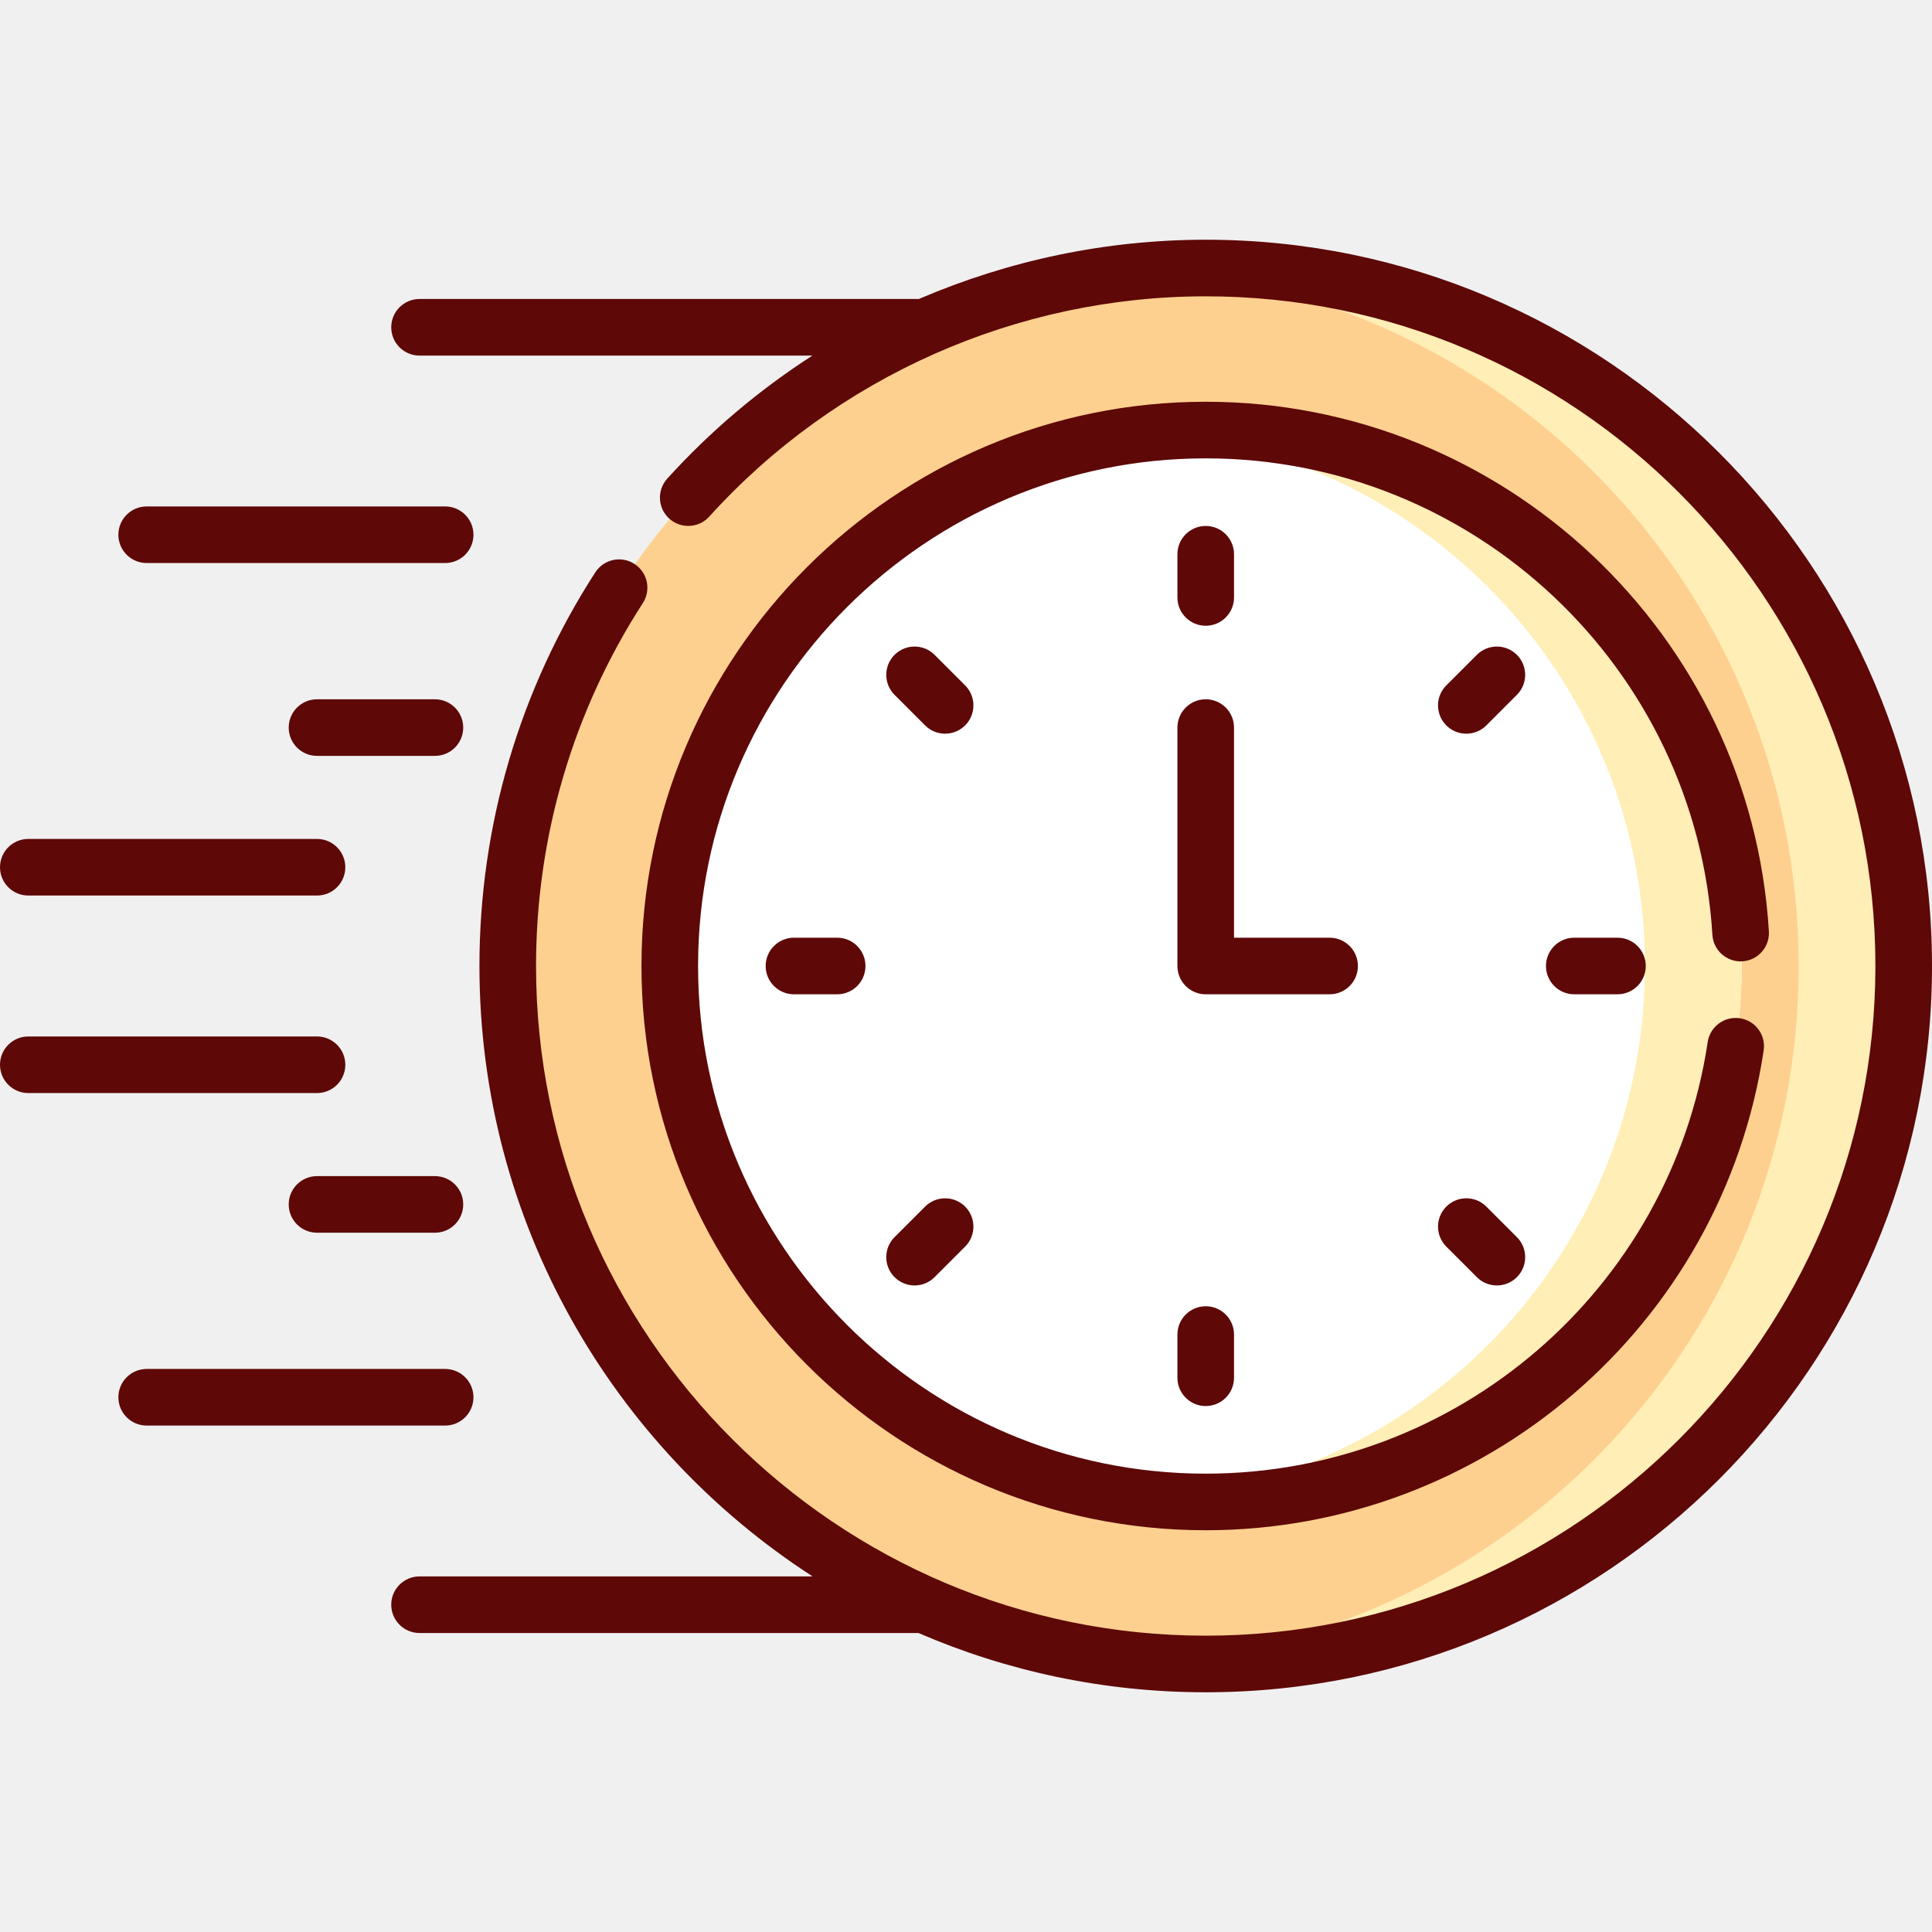
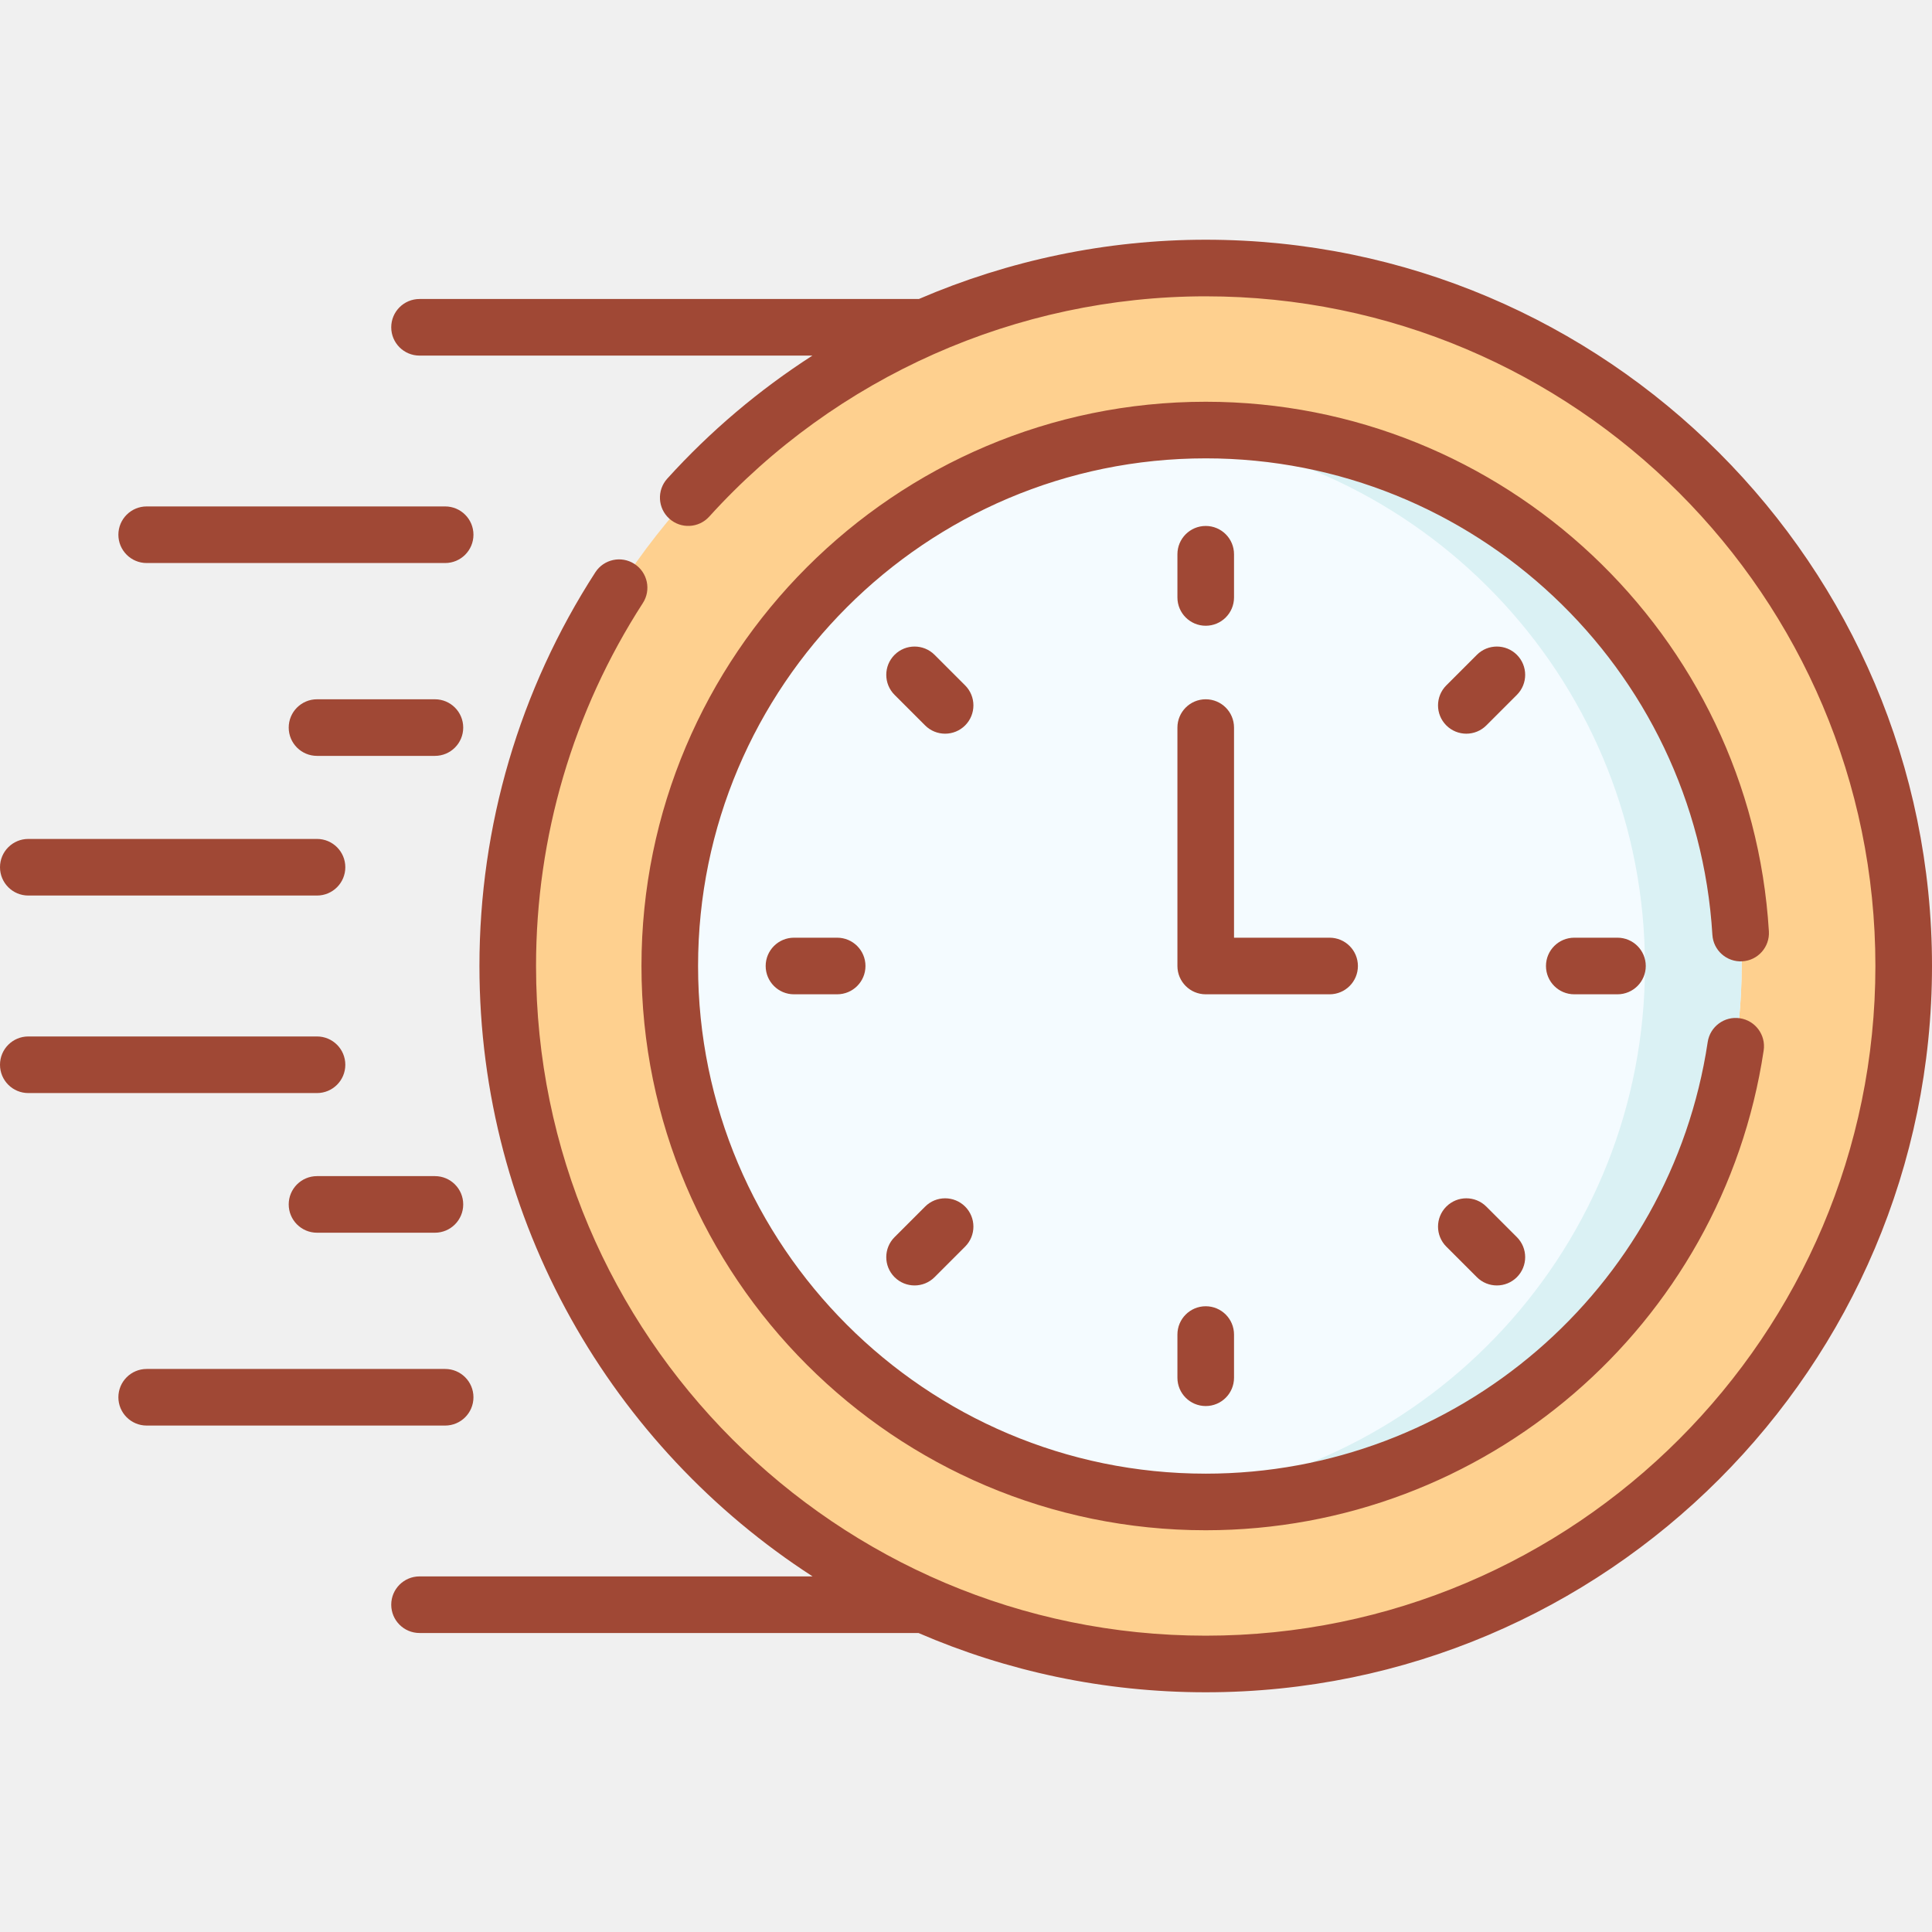
<svg xmlns="http://www.w3.org/2000/svg" id="Capa_1" enable-background="new 0 0 512 512" height="512px" viewBox="0 0 512 512" width="512px" class="">
  <g>
    <g>
      <circle cx="319.528" cy="256" fill="#95d6a4" r="184.972" data-original="#95D6A4" class="" style="fill:#FED08F" data-old_color="#95d6a4" />
-       <path d="m319.528 71.029c-4.682 0-9.322.178-13.917.52 95.656 7.115 171.055 86.976 171.055 184.451s-75.399 177.336-171.055 184.452c4.595.342 9.235.52 13.917.52 102.157-.001 184.972-82.815 184.972-184.972s-82.815-184.971-184.972-184.971z" fill="#78c2a4" data-original="#78C2A4" class="" style="fill:#FFEEB6" data-old_color="#78c2a4" />
-       <circle cx="319.528" cy="256" fill="#f4fbff" r="142.033" data-original="#F4FBFF" class="" style="fill:#FFFFFF" data-old_color="#f4fbff" />
-       <path d="m319.528 113.967c-4.321 0-8.594.204-12.817.582 72.435 6.48 129.215 67.33 129.215 141.451s-56.78 134.97-129.215 141.451c4.223.377 8.496.582 12.817.582 78.443 0 142.033-63.59 142.033-142.032 0-78.444-63.59-142.034-142.033-142.034z" fill="#daf1f4" data-original="#DAF1F4" class="" style="fill:#FFEEB6" data-old_color="#daf1f4" />
+       <path d="m319.528 71.029c-4.682 0-9.322.178-13.917.52 95.656 7.115 171.055 86.976 171.055 184.451s-75.399 177.336-171.055 184.452c4.595.342 9.235.52 13.917.52 102.157-.001 184.972-82.815 184.972-184.972s-82.815-184.971-184.972-184.971z" fill="#78c2a4" data-original="#78C2A4" class="" style="fill:#FED08F" data-old_color="#78c2a4" />
+       <circle cx="319.528" cy="256" fill="#f4fbff" r="142.033" data-original="#F4FBFF" class="" style="fill:#F4FBFF" />
+       <path d="m319.528 113.967c-4.321 0-8.594.204-12.817.582 72.435 6.48 129.215 67.33 129.215 141.451s-56.78 134.97-129.215 141.451c4.223.377 8.496.582 12.817.582 78.443 0 142.033-63.59 142.033-142.032 0-78.444-63.59-142.034-142.033-142.034z" fill="#daf1f4" data-original="#DAF1F4" class="" />
      <g>
-         <path d="m38.872 149.21h79.098c4.142 0 7.5-3.357 7.5-7.5s-3.358-7.5-7.5-7.5h-79.098c-4.142 0-7.5 3.357-7.5 7.5s3.357 7.5 7.5 7.5z" data-original="#000000" class="active-path" style="fill:#5E0808" data-old_color="#000000" />
-         <path d="m115.258 185.317h-31.246c-4.142 0-7.5 3.357-7.5 7.5s3.358 7.5 7.5 7.5h31.246c4.142 0 7.5-3.357 7.5-7.5s-3.358-7.5-7.5-7.5z" data-original="#000000" class="active-path" style="fill:#5E0808" data-old_color="#000000" />
-         <path d="m7.5 237.327h76.512c4.142 0 7.5-3.357 7.5-7.5s-3.358-7.5-7.5-7.5h-76.512c-4.142 0-7.5 3.357-7.5 7.5s3.358 7.5 7.5 7.5z" data-original="#000000" class="active-path" style="fill:#5E0808" data-old_color="#000000" />
-         <path d="m125.47 370.289c0-4.143-3.358-7.5-7.5-7.5h-79.098c-4.142 0-7.5 3.357-7.5 7.5s3.358 7.5 7.5 7.5h79.098c4.142 0 7.5-3.357 7.5-7.5z" data-original="#000000" class="active-path" style="fill:#5E0808" data-old_color="#000000" />
-         <path d="m115.258 311.683h-31.246c-4.142 0-7.5 3.357-7.5 7.5s3.358 7.5 7.5 7.5h31.246c4.142 0 7.5-3.357 7.5-7.5s-3.358-7.5-7.5-7.5z" data-original="#000000" class="active-path" style="fill:#5E0808" data-old_color="#000000" />
-         <path d="m91.512 282.173c0-4.143-3.358-7.5-7.5-7.5h-76.512c-4.142 0-7.5 3.357-7.5 7.5s3.358 7.5 7.5 7.5h76.512c4.142 0 7.5-3.357 7.5-7.5z" data-original="#000000" class="active-path" style="fill:#5E0808" data-old_color="#000000" />
-         <path d="m319.529 165.83c4.143 0 7.5-3.357 7.5-7.5v-11.448c0-4.143-3.357-7.5-7.5-7.5s-7.5 3.357-7.5 7.5v11.448c0 4.143 3.357 7.5 7.5 7.5z" data-original="#000000" class="active-path" style="fill:#5E0808" data-old_color="#000000" />
-         <path d="m401.99 173.538c-2.93-2.928-7.678-2.928-10.607 0l-8.095 8.095c-2.929 2.93-2.929 7.678 0 10.607 2.931 2.929 7.678 2.928 10.607 0l8.095-8.095c2.928-2.929 2.928-7.677 0-10.607z" data-original="#000000" class="active-path" style="fill:#5E0808" data-old_color="#000000" />
-         <path d="m417.199 248.5c-4.143 0-7.5 3.357-7.5 7.5s3.357 7.5 7.5 7.5h11.447c4.143 0 7.5-3.357 7.5-7.5s-3.357-7.5-7.5-7.5z" data-original="#000000" class="active-path" style="fill:#5E0808" data-old_color="#000000" />
-         <path d="m393.895 319.759c-2.93-2.928-7.678-2.928-10.607 0-2.929 2.93-2.929 7.678 0 10.607l8.095 8.095c2.931 2.929 7.678 2.928 10.607 0 2.929-2.93 2.929-7.678 0-10.607z" data-original="#000000" class="active-path" style="fill:#5E0808" data-old_color="#000000" />
-         <path d="m312.029 353.67v11.447c0 4.143 3.357 7.5 7.5 7.5s7.5-3.357 7.5-7.5v-11.447c0-4.143-3.357-7.5-7.5-7.5s-7.5 3.358-7.5 7.5z" data-original="#000000" class="active-path" style="fill:#5E0808" data-old_color="#000000" />
-         <path d="m245.162 319.759-8.095 8.095c-2.929 2.93-2.929 7.678 0 10.607 2.93 2.929 7.678 2.928 10.606 0l8.095-8.095c2.929-2.93 2.929-7.678 0-10.607-2.928-2.928-7.677-2.928-10.606 0z" data-original="#000000" class="active-path" style="fill:#5E0808" data-old_color="#000000" />
-         <path d="m210.411 248.5c-4.142 0-7.5 3.357-7.5 7.5s3.358 7.5 7.5 7.5h11.448c4.142 0 7.5-3.357 7.5-7.5s-3.358-7.5-7.5-7.5z" data-original="#000000" class="active-path" style="fill:#5E0808" data-old_color="#000000" />
-         <path d="m255.769 181.633-8.095-8.095c-2.929-2.928-7.678-2.928-10.606 0-2.929 2.93-2.929 7.678 0 10.607l8.095 8.095c2.93 2.929 7.678 2.928 10.606 0 2.929-2.929 2.929-7.677 0-10.607z" data-original="#000000" class="active-path" style="fill:#5E0808" data-old_color="#000000" />
-         <path d="m359.859 256c0-4.143-3.357-7.5-7.5-7.5h-25.33v-55.684c0-4.143-3.357-7.5-7.5-7.5s-7.5 3.357-7.5 7.5v63.184c0 4.143 3.357 7.5 7.5 7.5h32.83c4.142 0 7.5-3.357 7.5-7.5z" data-original="#000000" class="active-path" style="fill:#5E0808" data-old_color="#000000" />
-         <path d="m461.741 254.762c4.135-.251 7.283-3.806 7.032-7.94-4.771-78.703-70.327-140.354-149.245-140.354-82.452 0-149.532 67.08-149.532 149.533 0 82.452 67.08 149.532 149.532 149.532 73.869 0 136.9-54.122 147.865-127.157.615-4.096-2.207-7.915-6.304-8.53-4.086-.613-7.915 2.206-8.53 6.304-9.85 65.614-66.506 114.384-133.031 114.384-74.181 0-134.532-60.351-134.532-134.532s60.351-134.533 134.532-134.533c71.001 0 129.98 55.461 134.272 126.263.25 4.132 3.802 7.27 7.941 7.03z" data-original="#000000" class="active-path" style="fill:#5E0808" data-old_color="#000000" />
-         <path d="m319.528 63.529c-26.381 0-52.228 5.473-76.018 15.708h-132.329c-4.142 0-7.5 3.357-7.5 7.5s3.358 7.5 7.5 7.5h104.113c-14.077 9.06-27.036 19.988-38.462 32.604-2.78 3.069-2.546 7.812.524 10.593 3.071 2.781 7.812 2.546 10.594-.524 33.602-37.102 81.561-58.381 131.578-58.381 97.858 0 177.472 79.613 177.472 177.471 0 97.857-79.613 177.471-177.472 177.471-97.858 0-177.471-79.613-177.471-177.471 0-34.268 9.789-67.528 28.307-96.186 2.248-3.479 1.25-8.121-2.229-10.369-3.479-2.247-8.121-1.251-10.37 2.229-20.09 31.088-30.708 67.163-30.708 104.326 0 67.766 35.206 127.458 88.285 161.763h-104.16c-4.142 0-7.5 3.357-7.5 7.5s3.358 7.5 7.5 7.5h132.225c23.36 10.099 49.097 15.708 76.122 15.708 106.128 0 192.471-86.342 192.471-192.471s-86.343-192.471-192.472-192.471z" data-original="#000000" class="active-path" style="fill:#5E0808" data-old_color="#000000" />
+         <path d="m38.872 149.21h79.098c4.142 0 7.5-3.357 7.5-7.5s-3.358-7.5-7.5-7.5h-79.098c-4.142 0-7.5 3.357-7.5 7.5s3.357 7.5 7.5 7.5z" data-original="#000000" class="active-path" style="fill:#A04835" data-old_color="#000000" />
+         <path d="m115.258 185.317h-31.246c-4.142 0-7.5 3.357-7.5 7.5s3.358 7.5 7.5 7.5h31.246c4.142 0 7.5-3.357 7.5-7.5s-3.358-7.5-7.5-7.5z" data-original="#000000" class="active-path" style="fill:#A04835" data-old_color="#000000" />
+         <path d="m7.5 237.327h76.512c4.142 0 7.5-3.357 7.5-7.5s-3.358-7.5-7.5-7.5h-76.512c-4.142 0-7.5 3.357-7.5 7.5s3.358 7.5 7.5 7.5z" data-original="#000000" class="active-path" style="fill:#A04835" data-old_color="#000000" />
+         <path d="m125.47 370.289c0-4.143-3.358-7.5-7.5-7.5h-79.098c-4.142 0-7.5 3.357-7.5 7.5s3.358 7.5 7.5 7.5h79.098c4.142 0 7.5-3.357 7.5-7.5z" data-original="#000000" class="active-path" style="fill:#A04835" data-old_color="#000000" />
+         <path d="m115.258 311.683h-31.246c-4.142 0-7.5 3.357-7.5 7.5s3.358 7.5 7.5 7.5h31.246c4.142 0 7.5-3.357 7.5-7.5s-3.358-7.5-7.5-7.5z" data-original="#000000" class="active-path" style="fill:#A04835" data-old_color="#000000" />
+         <path d="m91.512 282.173c0-4.143-3.358-7.5-7.5-7.5h-76.512c-4.142 0-7.5 3.357-7.5 7.5s3.358 7.5 7.5 7.5h76.512c4.142 0 7.5-3.357 7.5-7.5z" data-original="#000000" class="active-path" style="fill:#A04835" data-old_color="#000000" />
+         <path d="m319.529 165.83c4.143 0 7.5-3.357 7.5-7.5v-11.448c0-4.143-3.357-7.5-7.5-7.5s-7.5 3.357-7.5 7.5v11.448c0 4.143 3.357 7.5 7.5 7.5z" data-original="#000000" class="active-path" style="fill:#A04835" data-old_color="#000000" />
+         <path d="m401.99 173.538c-2.93-2.928-7.678-2.928-10.607 0l-8.095 8.095c-2.929 2.93-2.929 7.678 0 10.607 2.931 2.929 7.678 2.928 10.607 0l8.095-8.095c2.928-2.929 2.928-7.677 0-10.607z" data-original="#000000" class="active-path" style="fill:#A04835" data-old_color="#000000" />
+         <path d="m417.199 248.5c-4.143 0-7.5 3.357-7.5 7.5s3.357 7.5 7.5 7.5h11.447c4.143 0 7.5-3.357 7.5-7.5s-3.357-7.5-7.5-7.5z" data-original="#000000" class="active-path" style="fill:#A04835" data-old_color="#000000" />
+         <path d="m393.895 319.759c-2.93-2.928-7.678-2.928-10.607 0-2.929 2.93-2.929 7.678 0 10.607l8.095 8.095c2.931 2.929 7.678 2.928 10.607 0 2.929-2.93 2.929-7.678 0-10.607z" data-original="#000000" class="active-path" style="fill:#A04835" data-old_color="#000000" />
+         <path d="m312.029 353.67v11.447c0 4.143 3.357 7.5 7.5 7.5s7.5-3.357 7.5-7.5v-11.447c0-4.143-3.357-7.5-7.5-7.5s-7.5 3.358-7.5 7.5z" data-original="#000000" class="active-path" style="fill:#A04835" data-old_color="#000000" />
+         <path d="m245.162 319.759-8.095 8.095c-2.929 2.93-2.929 7.678 0 10.607 2.93 2.929 7.678 2.928 10.606 0l8.095-8.095c2.929-2.93 2.929-7.678 0-10.607-2.928-2.928-7.677-2.928-10.606 0z" data-original="#000000" class="active-path" style="fill:#A04835" data-old_color="#000000" />
+         <path d="m210.411 248.5c-4.142 0-7.5 3.357-7.5 7.5s3.358 7.5 7.5 7.5h11.448c4.142 0 7.5-3.357 7.5-7.5s-3.358-7.5-7.5-7.5z" data-original="#000000" class="active-path" style="fill:#A04835" data-old_color="#000000" />
+         <path d="m255.769 181.633-8.095-8.095c-2.929-2.928-7.678-2.928-10.606 0-2.929 2.93-2.929 7.678 0 10.607l8.095 8.095c2.93 2.929 7.678 2.928 10.606 0 2.929-2.929 2.929-7.677 0-10.607z" data-original="#000000" class="active-path" style="fill:#A04835" data-old_color="#000000" />
+         <path d="m359.859 256c0-4.143-3.357-7.5-7.5-7.5h-25.33v-55.684c0-4.143-3.357-7.5-7.5-7.5s-7.5 3.357-7.5 7.5v63.184c0 4.143 3.357 7.5 7.5 7.5h32.83c4.142 0 7.5-3.357 7.5-7.5z" data-original="#000000" class="active-path" style="fill:#A04835" data-old_color="#000000" />
+         <path d="m461.741 254.762c4.135-.251 7.283-3.806 7.032-7.94-4.771-78.703-70.327-140.354-149.245-140.354-82.452 0-149.532 67.08-149.532 149.533 0 82.452 67.08 149.532 149.532 149.532 73.869 0 136.9-54.122 147.865-127.157.615-4.096-2.207-7.915-6.304-8.53-4.086-.613-7.915 2.206-8.53 6.304-9.85 65.614-66.506 114.384-133.031 114.384-74.181 0-134.532-60.351-134.532-134.532s60.351-134.533 134.532-134.533c71.001 0 129.98 55.461 134.272 126.263.25 4.132 3.802 7.27 7.941 7.03z" data-original="#000000" class="active-path" style="fill:#A04835" data-old_color="#000000" />
+         <path d="m319.528 63.529c-26.381 0-52.228 5.473-76.018 15.708h-132.329c-4.142 0-7.5 3.357-7.5 7.5s3.358 7.5 7.5 7.5h104.113c-14.077 9.06-27.036 19.988-38.462 32.604-2.78 3.069-2.546 7.812.524 10.593 3.071 2.781 7.812 2.546 10.594-.524 33.602-37.102 81.561-58.381 131.578-58.381 97.858 0 177.472 79.613 177.472 177.471 0 97.857-79.613 177.471-177.472 177.471-97.858 0-177.471-79.613-177.471-177.471 0-34.268 9.789-67.528 28.307-96.186 2.248-3.479 1.25-8.121-2.229-10.369-3.479-2.247-8.121-1.251-10.37 2.229-20.09 31.088-30.708 67.163-30.708 104.326 0 67.766 35.206 127.458 88.285 161.763h-104.16c-4.142 0-7.5 3.357-7.5 7.5s3.358 7.5 7.5 7.5h132.225c23.36 10.099 49.097 15.708 76.122 15.708 106.128 0 192.471-86.342 192.471-192.471s-86.343-192.471-192.472-192.471z" data-original="#000000" class="active-path" style="fill:#A04835" data-old_color="#000000" />
      </g>
    </g>
  </g>
</svg>
